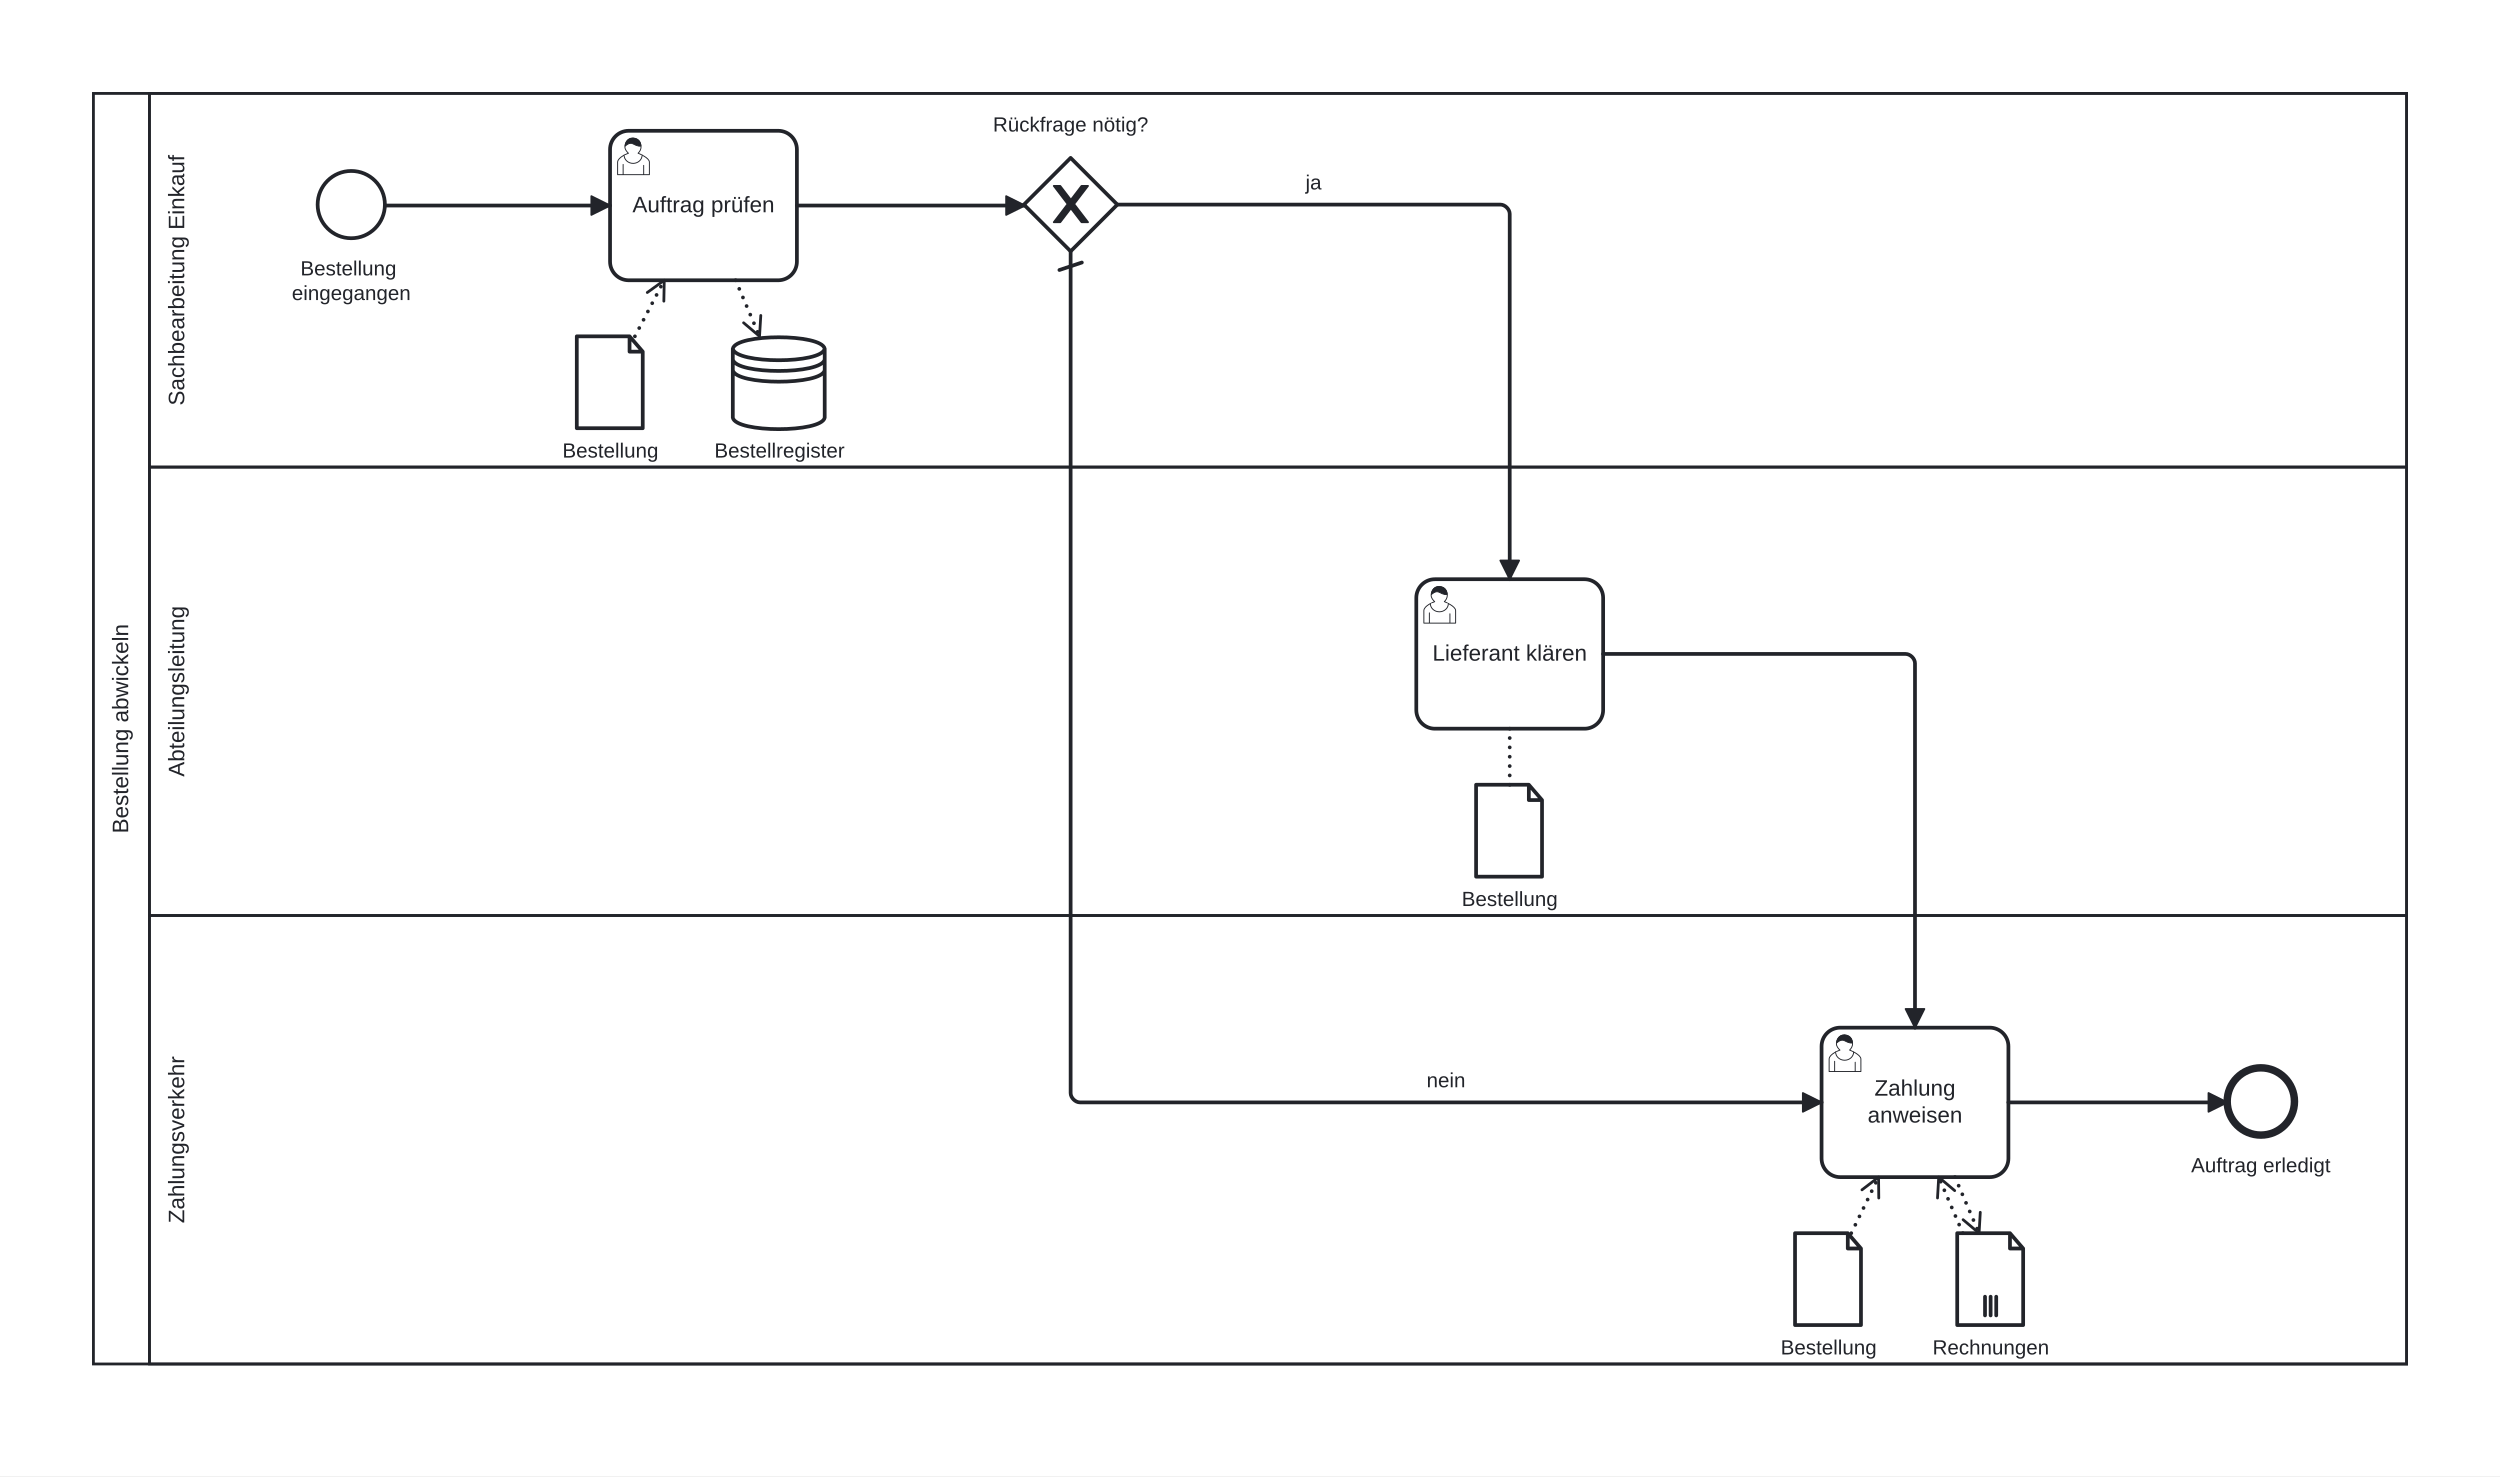
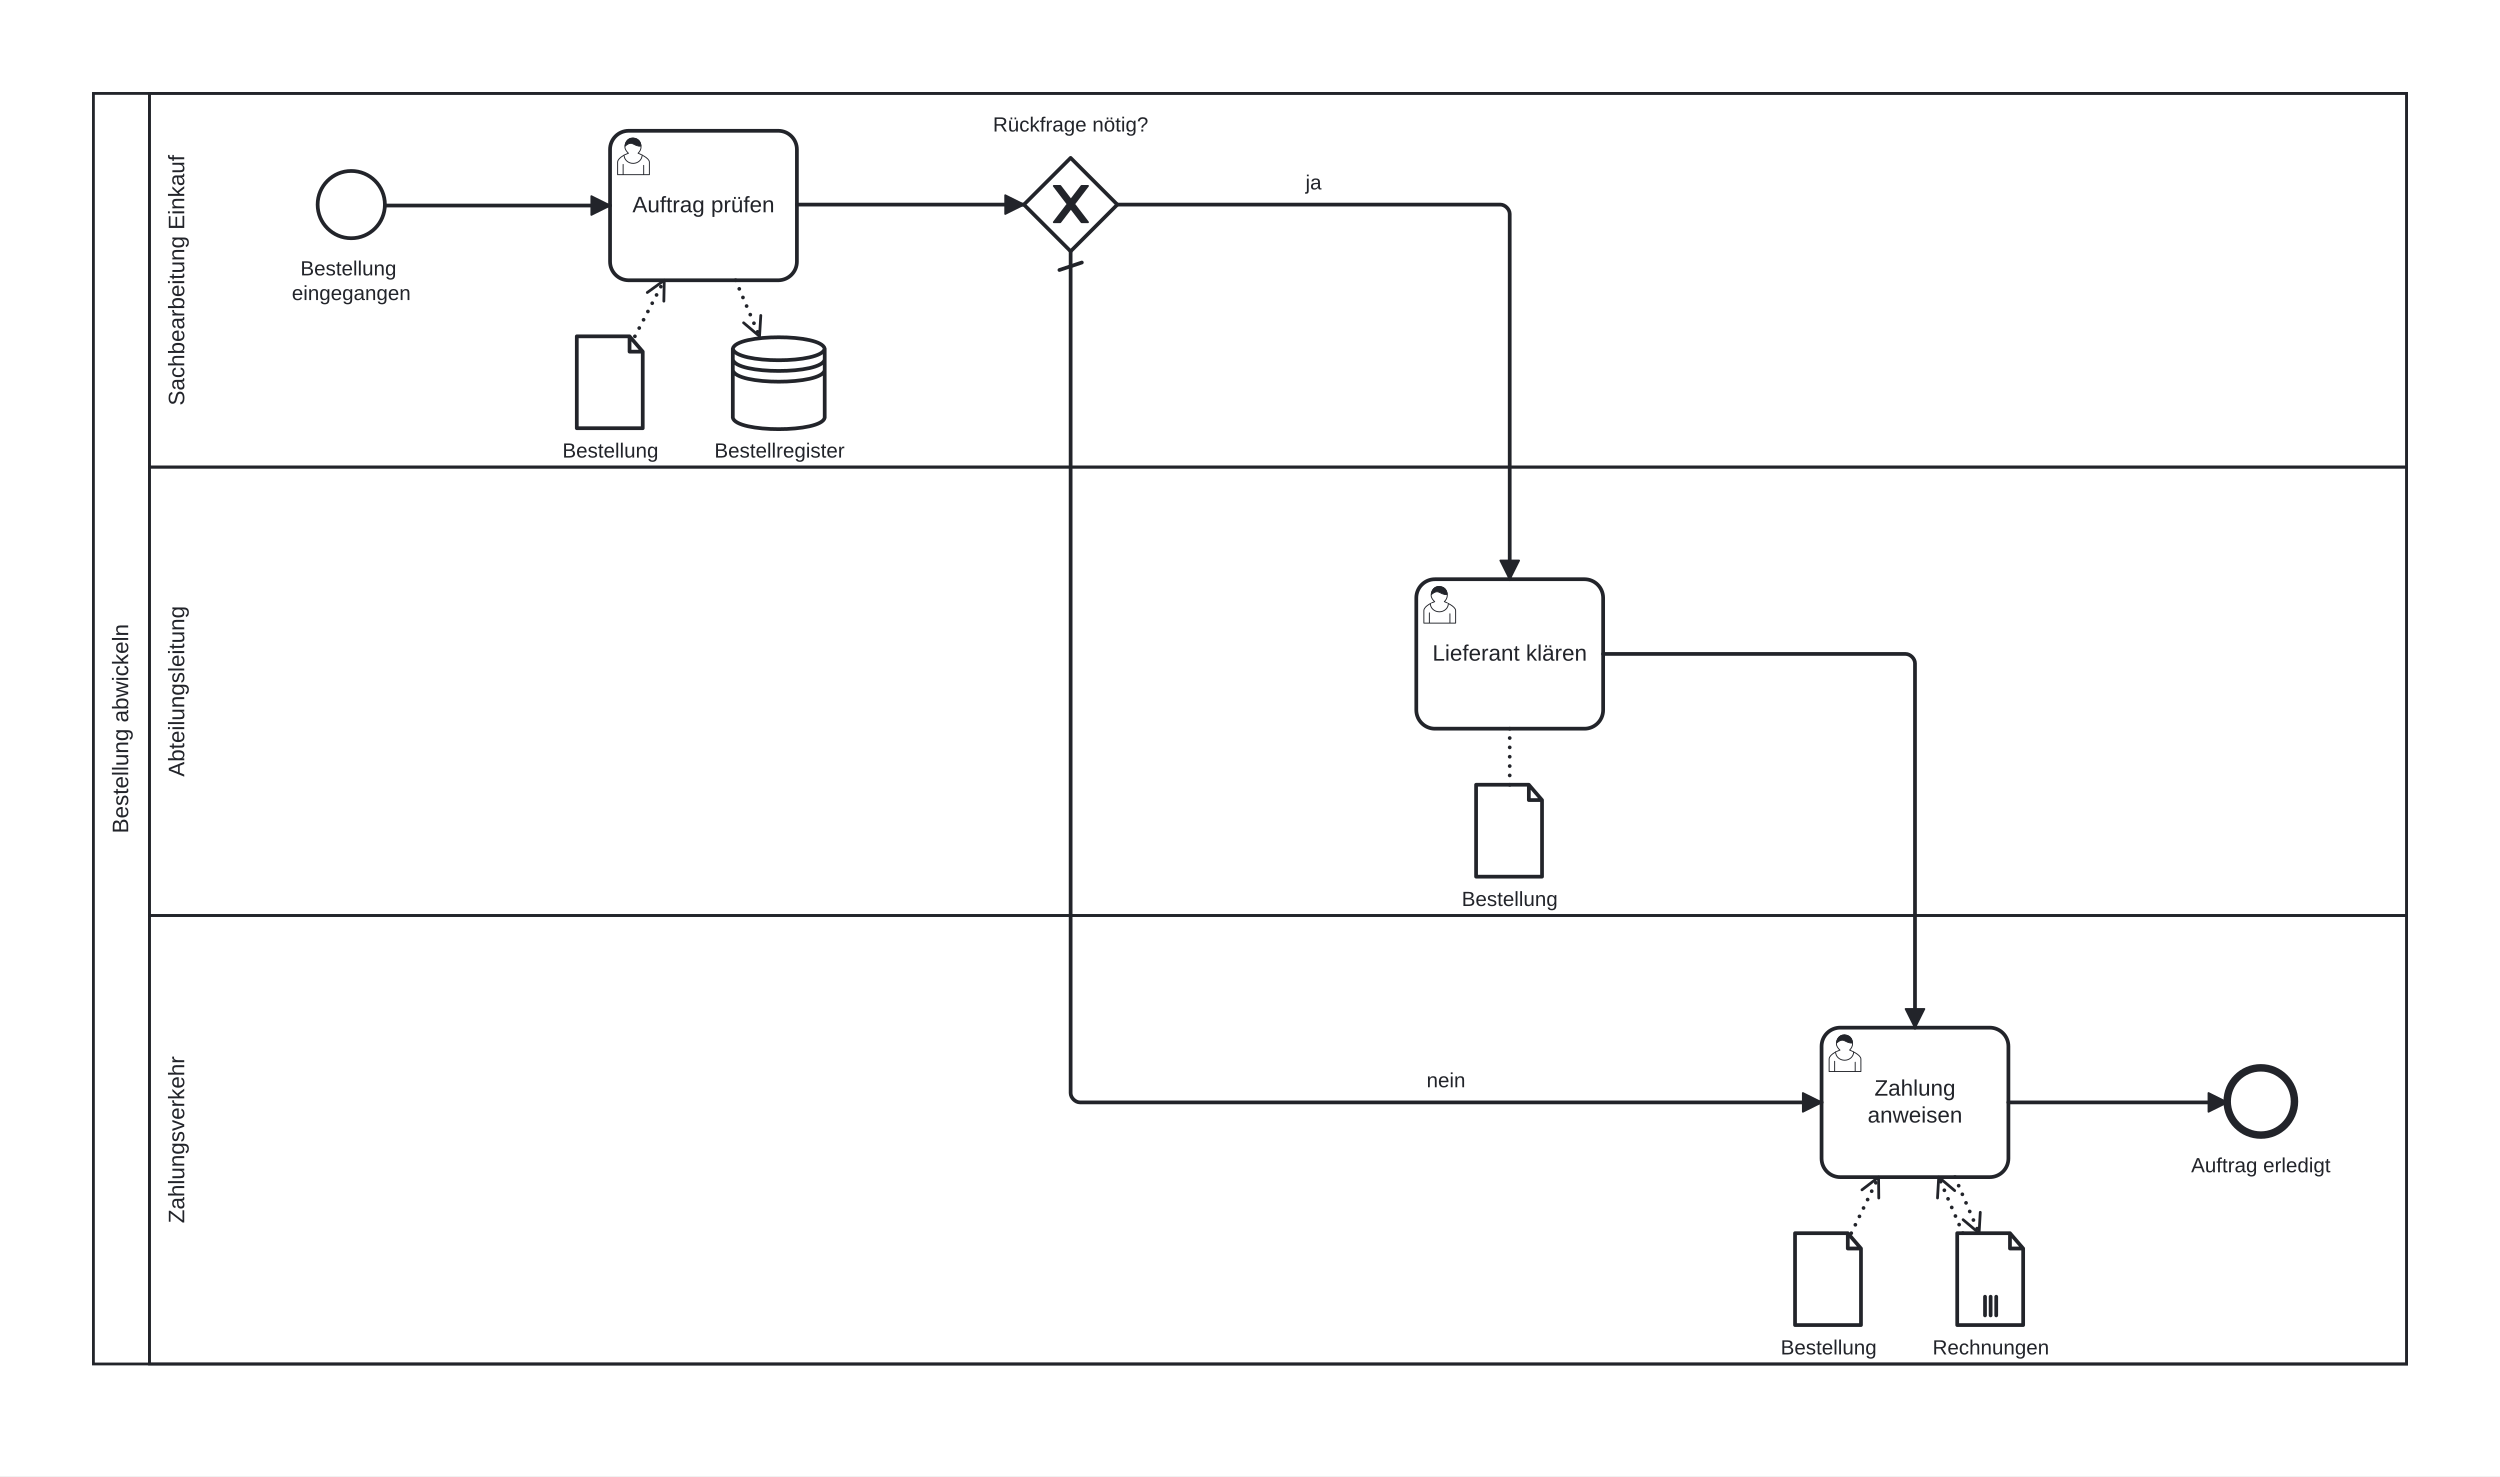
<svg xmlns="http://www.w3.org/2000/svg" width="1338" height="790" viewBox="0 0 1338 790" font-family="Arial, sans-serif">
  <defs>
    <marker id="seq-end" viewBox="0 0 20 20" refX="11" refY="10" markerWidth="10" markerHeight="10" orient="auto">
      <path d="M 1 5 L 11 10 L 1 15 Z" fill="#22242a" stroke="#22242a" stroke-width="1" stroke-linecap="round" stroke-linejoin="round" />
    </marker>
    <marker id="seq-default-src" viewBox="0 0 20 20" refX="0" refY="10" markerWidth="10" markerHeight="10" orient="auto">
      <path d="M 6 4 L 10 16" fill="none" stroke="#22242a" stroke-width="2" stroke-linecap="round" />
    </marker>
    <marker id="seq-conditional-src" viewBox="0 0 20 20" refX="-1" refY="10" markerWidth="10" markerHeight="10" orient="auto">
      <path d="M 0 10 L 8 6 L 16 10 L 8 14 Z" fill="#ffffff" stroke="#22242a" stroke-width="2" stroke-linejoin="round" />
    </marker>
    <marker id="msg-start" viewBox="0 0 20 20" refX="6" refY="6" markerWidth="20" markerHeight="20" orient="auto">
      <circle cx="6" cy="6" r="3.5" fill="#ffffff" stroke="#22242a" stroke-width="1" stroke-dasharray="10000, 1" />
    </marker>
    <marker id="msg-end" viewBox="0 0 20 20" refX="8.5" refY="5" markerWidth="20" markerHeight="20" orient="auto">
      <path d="m 1 5 l 0 -3 l 7 3 l -7 3 z" fill="#ffffff" stroke="#22242a" stroke-width="1" stroke-linecap="round" stroke-linejoin="round" stroke-dasharray="10000, 1" />
    </marker>
    <marker id="assoc-end" viewBox="0 0 20 20" refX="11" refY="10" markerWidth="10" markerHeight="10" orient="auto">
      <path d="M 1 5 L 11 10 L 1 15" fill="none" stroke="#22242a" stroke-width="1.5" stroke-linecap="round" stroke-linejoin="round" stroke-dasharray="10000, 1" />
    </marker>
  </defs>
  <rect width="1338" height="790" fill="#ffffff" />
  <rect x="50" y="50" width="1238" height="680" fill="#ffffff" fill-opacity="0.95" stroke="#22242a" stroke-width="1.5" />
  <path d="M 80 50 L 80 730" stroke="#22242a" stroke-width="1.5" fill="none" />
  <text x="68.6" y="390" text-anchor="middle" font-size="12" fill="#22242a" transform="rotate(-90,68.6,390)">Bestellung abwickeln</text>
  <rect x="80" y="50" width="1208" height="200" fill="#ffffff" fill-opacity="0.25" stroke="#22242a" stroke-width="1.5" />
  <text x="98.6" y="150" text-anchor="middle" font-size="12" fill="#22242a" transform="rotate(-90,98.6,150)">Sachbearbeitung Einkauf</text>
  <rect x="80" y="250" width="1208" height="240" fill="#ffffff" fill-opacity="0.25" stroke="#22242a" stroke-width="1.5" />
  <text x="98.6" y="370" text-anchor="middle" font-size="12" fill="#22242a" transform="rotate(-90,98.6,370)">Abteilungsleitung</text>
  <rect x="80" y="490" width="1208" height="240" fill="#ffffff" fill-opacity="0.25" stroke="#22242a" stroke-width="1.5" />
  <text x="98.6" y="610" text-anchor="middle" font-size="12" fill="#22242a" transform="rotate(-90,98.6,610)">Zahlungsverkehr</text>
  <g data-element-id="start">
    <circle cx="188" cy="109.5" r="18" fill="#ffffff" fill-opacity="0.95" stroke="#22242a" stroke-width="2" />
    <text text-anchor="middle" font-size="11" fill="#22242a">
      <tspan x="188" y="147.4">Bestellung</tspan>
      <tspan x="188" y="160.6">eingegangen</tspan>
    </text>
  </g>
  <g data-element-id="pruefen">
    <rect x="326.5" y="70" width="100" height="80" rx="10" ry="10" fill="#ffffff" fill-opacity="0.95" stroke="#22242a" stroke-width="2" />
    <text x="376.5" y="113.6" text-anchor="middle" font-size="12" fill="#22242a">Auftrag prüfen</text>
    <g transform="translate(326.5,70)">
      <path d="m 15,12 c 0.909,-0.845 1.594,-2.049 1.594,-3.385 0,-2.554 -1.805,-4.622 -4.357,-4.622 -2.552,0 -4.288,2.068 -4.288,4.622 0,1.348 0.974,2.562 1.896,3.405 -0.529,0.187 -5.669,2.097 -5.794,4.756 v 6.718 h 17 v -6.718 c 0,-2.298 -5.528,-4.595 -6.051,-4.776 zm -8,6 l 0,5.5 m 11,0 l 0,-5" fill="#ffffff" stroke="#22242a" stroke-width="0.5" stroke-linecap="round" stroke-linejoin="round" />
      <path d="m 15,12 m 2.162,1.009 c 0,2.447 -2.158,4.431 -4.821,4.431 -2.665,0 -4.822,-1.981 -4.822,-4.431 " fill="#ffffff" stroke="#22242a" stroke-width="0.5" stroke-linecap="round" stroke-linejoin="round" />
      <path d="m 15,12 m -6.9,-3.80 c 0,0 2.251,-2.358 4.274,-1.177 2.024,1.181 4.221,1.537 4.124,0.965 -0.098,-0.57 -0.117,-3.791 -4.191,-4.136 -3.575,0.001 -4.208,3.367 -4.207,4.348 z" fill="#22242a" stroke="#22242a" stroke-width="0.5" stroke-linecap="round" stroke-linejoin="round" />
    </g>
  </g>
  <g data-element-id="gw">
    <polygon points="573,84.5 598,109.5 573,134.5 548,109.5" fill="#ffffff" fill-opacity="0.95" stroke="#22242a" stroke-width="2" stroke-linejoin="round" />
    <g transform="translate(548,84.5)">
      <path d="m 16,15 7.429,9.714 -7.429,9.714 3.429,0 5.714,-7.464 5.714,7.464 3.429,0 -7.429,-9.714 7.429,-9.714 -3.429,0 -5.714,7.464 -5.714,-7.464 -3.429,0 z" fill="#22242a" stroke="#22242a" stroke-width="1" stroke-linecap="round" stroke-linejoin="round" />
    </g>
    <text text-anchor="middle" font-size="11" fill="#22242a">
      <tspan x="573" y="70.4">Rückfrage nötig?</tspan>
    </text>
  </g>
  <g data-element-id="rueck">
    <rect x="758" y="310" width="100" height="80" rx="10" ry="10" fill="#ffffff" fill-opacity="0.95" stroke="#22242a" stroke-width="2" />
    <text x="808" y="353.6" text-anchor="middle" font-size="12" fill="#22242a">Lieferant klären</text>
    <g transform="translate(758,310)">
      <path d="m 15,12 c 0.909,-0.845 1.594,-2.049 1.594,-3.385 0,-2.554 -1.805,-4.622 -4.357,-4.622 -2.552,0 -4.288,2.068 -4.288,4.622 0,1.348 0.974,2.562 1.896,3.405 -0.529,0.187 -5.669,2.097 -5.794,4.756 v 6.718 h 17 v -6.718 c 0,-2.298 -5.528,-4.595 -6.051,-4.776 zm -8,6 l 0,5.5 m 11,0 l 0,-5" fill="#ffffff" stroke="#22242a" stroke-width="0.5" stroke-linecap="round" stroke-linejoin="round" />
      <path d="m 15,12 m 2.162,1.009 c 0,2.447 -2.158,4.431 -4.821,4.431 -2.665,0 -4.822,-1.981 -4.822,-4.431 " fill="#ffffff" stroke="#22242a" stroke-width="0.5" stroke-linecap="round" stroke-linejoin="round" />
      <path d="m 15,12 m -6.9,-3.80 c 0,0 2.251,-2.358 4.274,-1.177 2.024,1.181 4.221,1.537 4.124,0.965 -0.098,-0.57 -0.117,-3.791 -4.191,-4.136 -3.575,0.001 -4.208,3.367 -4.207,4.348 z" fill="#22242a" stroke="#22242a" stroke-width="0.5" stroke-linecap="round" stroke-linejoin="round" />
    </g>
  </g>
  <g data-element-id="zahlen">
    <rect x="974.9" y="550" width="100" height="80" rx="10" ry="10" fill="#ffffff" fill-opacity="0.95" stroke="#22242a" stroke-width="2" />
    <text x="1024.9" y="586.4" text-anchor="middle" font-size="12" fill="#22242a">Zahlung</text>
    <text x="1024.9" y="600.8" text-anchor="middle" font-size="12" fill="#22242a">anweisen</text>
    <g transform="translate(974.9,550)">
      <path d="m 15,12 c 0.909,-0.845 1.594,-2.049 1.594,-3.385 0,-2.554 -1.805,-4.622 -4.357,-4.622 -2.552,0 -4.288,2.068 -4.288,4.622 0,1.348 0.974,2.562 1.896,3.405 -0.529,0.187 -5.669,2.097 -5.794,4.756 v 6.718 h 17 v -6.718 c 0,-2.298 -5.528,-4.595 -6.051,-4.776 zm -8,6 l 0,5.5 m 11,0 l 0,-5" fill="#ffffff" stroke="#22242a" stroke-width="0.5" stroke-linecap="round" stroke-linejoin="round" />
      <path d="m 15,12 m 2.162,1.009 c 0,2.447 -2.158,4.431 -4.821,4.431 -2.665,0 -4.822,-1.981 -4.822,-4.431 " fill="#ffffff" stroke="#22242a" stroke-width="0.5" stroke-linecap="round" stroke-linejoin="round" />
      <path d="m 15,12 m -6.9,-3.80 c 0,0 2.251,-2.358 4.274,-1.177 2.024,1.181 4.221,1.537 4.124,0.965 -0.098,-0.57 -0.117,-3.791 -4.191,-4.136 -3.575,0.001 -4.208,3.367 -4.207,4.348 z" fill="#22242a" stroke="#22242a" stroke-width="0.5" stroke-linecap="round" stroke-linejoin="round" />
    </g>
  </g>
  <g data-element-id="end">
    <circle cx="1210" cy="589.5" r="18" fill="#ffffff" fill-opacity="0.95" stroke="#22242a" stroke-width="4" />
    <text text-anchor="middle" font-size="11" fill="#22242a">
      <tspan x="1210" y="627.4">Auftrag erledigt</tspan>
    </text>
  </g>
  <g data-element-id="pruefen__d_bestellung">
    <g transform="translate(308.7,180)">
      <path d="m 0,0 28.235,0 7.059,8.197 0,40.984 -35.294,0 0,-49.18 28.235,0 0,8.197 7.059,0" fill="#ffffff" stroke="#22242a" stroke-width="2" stroke-linecap="round" stroke-linejoin="round" fill-opacity="0.95" />
    </g>
    <text text-anchor="middle" font-size="11" fill="#22242a">
      <tspan x="326.7" y="244.9">Bestellung</tspan>
    </text>
  </g>
  <g data-element-id="pruefen__d_register">
    <g transform="translate(392.2,180)">
      <path d="m  0,6.65 l  0,36.885 c  1.639,8.197 47.541,8.197  49.18,0 l  0,-36.885 c -1.639,-8.197 -47.541,-8.197 -49.18,0c  1.639,8.197 47.541,8.197  49.18,0 m  -49.18,5.738c  1.639,8.197 47.541,8.197 49.18,0m  -49.18,5.738c  1.639,8.197 47.541,8.197  49.18,0" fill="#ffffff" stroke="#22242a" stroke-width="2" stroke-linecap="round" stroke-linejoin="round" fill-opacity="0.95" />
    </g>
    <text text-anchor="middle" font-size="11" fill="#22242a">
      <tspan x="417.2" y="244.9">Bestellregister</tspan>
    </text>
  </g>
  <g data-element-id="rueck__d_bestellung">
    <g transform="translate(790,420)">
      <path d="m 0,0 28.235,0 7.059,8.197 0,40.984 -35.294,0 0,-49.18 28.235,0 0,8.197 7.059,0" fill="#ffffff" stroke="#22242a" stroke-width="2" stroke-linecap="round" stroke-linejoin="round" fill-opacity="0.95" />
    </g>
    <text text-anchor="middle" font-size="11" fill="#22242a">
      <tspan x="808" y="484.9">Bestellung</tspan>
    </text>
  </g>
  <g data-element-id="zahlen__d_bestellung">
    <g transform="translate(960.7,660)">
      <path d="m 0,0 28.235,0 7.059,8.197 0,40.984 -35.294,0 0,-49.18 28.235,0 0,8.197 7.059,0" fill="#ffffff" stroke="#22242a" stroke-width="2" stroke-linecap="round" stroke-linejoin="round" fill-opacity="0.95" />
    </g>
    <text text-anchor="middle" font-size="11" fill="#22242a">
      <tspan x="978.7" y="724.9">Bestellung</tspan>
    </text>
  </g>
  <g data-element-id="zahlen__d_rechnungen">
    <g transform="translate(1047.5,660)">
      <path d="m 0,0 28.235,0 7.059,8.197 0,40.984 -35.294,0 0,-49.18 28.235,0 0,8.197 7.059,0" fill="#ffffff" stroke="#22242a" stroke-width="2" stroke-linecap="round" stroke-linejoin="round" fill-opacity="0.95" />
      <path d="m11.88,32 m 3,2 l 0,10 m 3,-10 l 0,10 m 3,-10 l 0,10" fill="#ffffff" stroke="#22242a" stroke-width="2" stroke-linecap="round" stroke-linejoin="round" />
    </g>
    <text text-anchor="middle" font-size="11" fill="#22242a">
      <tspan x="1065.5" y="724.9">Rechnungen</tspan>
    </text>
  </g>
  <path data-element-id="flow_start_pruefen" data-waypoints="206,110 326.5,110" d="M 206 110 L 326.5 110" stroke="#22242a" stroke-width="2" fill="none" stroke-linecap="round" stroke-linejoin="round" marker-end="url(#seq-end)" />
-   <path data-element-id="flow_pruefen_gw" data-waypoints="426.5,110 548.5,110" d="M 426.5 110 L 548.5 110" stroke="#22242a" stroke-width="2" fill="none" stroke-linecap="round" stroke-linejoin="round" marker-end="url(#seq-end)" />
+   <path data-element-id="flow_pruefen_gw" data-waypoints="426.5,109.5 548,109.5" d="M 426.5 109.5 L 548 109.5" stroke="#22242a" stroke-width="2" fill="none" stroke-linecap="round" stroke-linejoin="round" marker-end="url(#seq-end)" />
  <path data-element-id="flow_gw_rueck" data-waypoints="598,109.5 808,109.5 808,310" d="M 598 109.5 L 803 109.5 C 805.5 109.5 808 112 808 114.5 L 808 310" stroke="#22242a" stroke-width="2" fill="none" stroke-linecap="round" stroke-linejoin="round" marker-end="url(#seq-end)" />
  <text text-anchor="middle" font-size="11" fill="#22242a">
    <tspan x="703" y="101.4">ja</tspan>
  </text>
  <path data-element-id="flow_gw_zahlen" data-waypoints="573,134.5 573,590 974.9,590" d="M 573 134.5 L 573 585 C 573 587.5 575.5 590 578 590 L 974.9 590" stroke="#22242a" stroke-width="2" fill="none" stroke-linecap="round" stroke-linejoin="round" marker-start="url(#seq-default-src)" marker-end="url(#seq-end)" />
  <text text-anchor="middle" font-size="11" fill="#22242a">
    <tspan x="773.9" y="581.9">nein</tspan>
  </text>
  <path data-element-id="flow_rueck_zahlen" data-waypoints="858,350 1024.9,350 1024.9,550" d="M 858 350 L 1019.9 350 C 1022.4 350 1024.9 352.5 1024.9 355 L 1024.9 550" stroke="#22242a" stroke-width="2" fill="none" stroke-linecap="round" stroke-linejoin="round" marker-end="url(#seq-end)" />
  <path data-element-id="flow_zahlen_end" data-waypoints="1074.9,590 1192,590" d="M 1074.9 590 L 1192 590" stroke="#22242a" stroke-width="2" fill="none" stroke-linecap="round" stroke-linejoin="round" marker-end="url(#seq-end)" />
  <path data-element-id="rueck__d_bestellung__link" data-waypoints="808,420 808,390" d="M 808 420 L 808 390" stroke="#22242a" stroke-width="2" fill="none" stroke-dasharray="0, 5" stroke-linecap="round" stroke-linejoin="round" />
  <path data-element-id="pruefen__d_bestellung__read" data-waypoints="339.8,180 355.5,150" d="M 339.8 180 L 355.5 150" stroke="#22242a" stroke-width="2" fill="none" stroke-dasharray="0, 5" stroke-linecap="round" stroke-linejoin="round" marker-end="url(#assoc-end)" />
  <path data-element-id="pruefen__d_register__write" data-waypoints="393.7,150 406.5,180" d="M 393.7 150 L 406.5 180" stroke="#22242a" stroke-width="2" fill="none" stroke-dasharray="0, 5" stroke-linecap="round" stroke-linejoin="round" marker-end="url(#assoc-end)" />
  <path data-element-id="zahlen__d_bestellung__read" data-waypoints="990.8,660 1005.4,630" d="M 990.8 660 L 1005.4 630" stroke="#22242a" stroke-width="2" fill="none" stroke-dasharray="0, 5" stroke-linecap="round" stroke-linejoin="round" marker-end="url(#assoc-end)" />
  <path data-element-id="zahlen__d_rechnungen__read" data-waypoints="1050.5,660 1037.6,630" d="M 1050.5 660 L 1037.6 630" stroke="#22242a" stroke-width="2" fill="none" stroke-dasharray="0, 5" stroke-linecap="round" stroke-linejoin="round" marker-end="url(#assoc-end)" />
  <path data-element-id="zahlen__d_rechnungen__write" data-waypoints="1046.3,630 1059.2,660" d="M 1046.3 630 L 1059.2 660" stroke="#22242a" stroke-width="2" fill="none" stroke-dasharray="0, 5" stroke-linecap="round" stroke-linejoin="round" marker-end="url(#assoc-end)" />
</svg>
